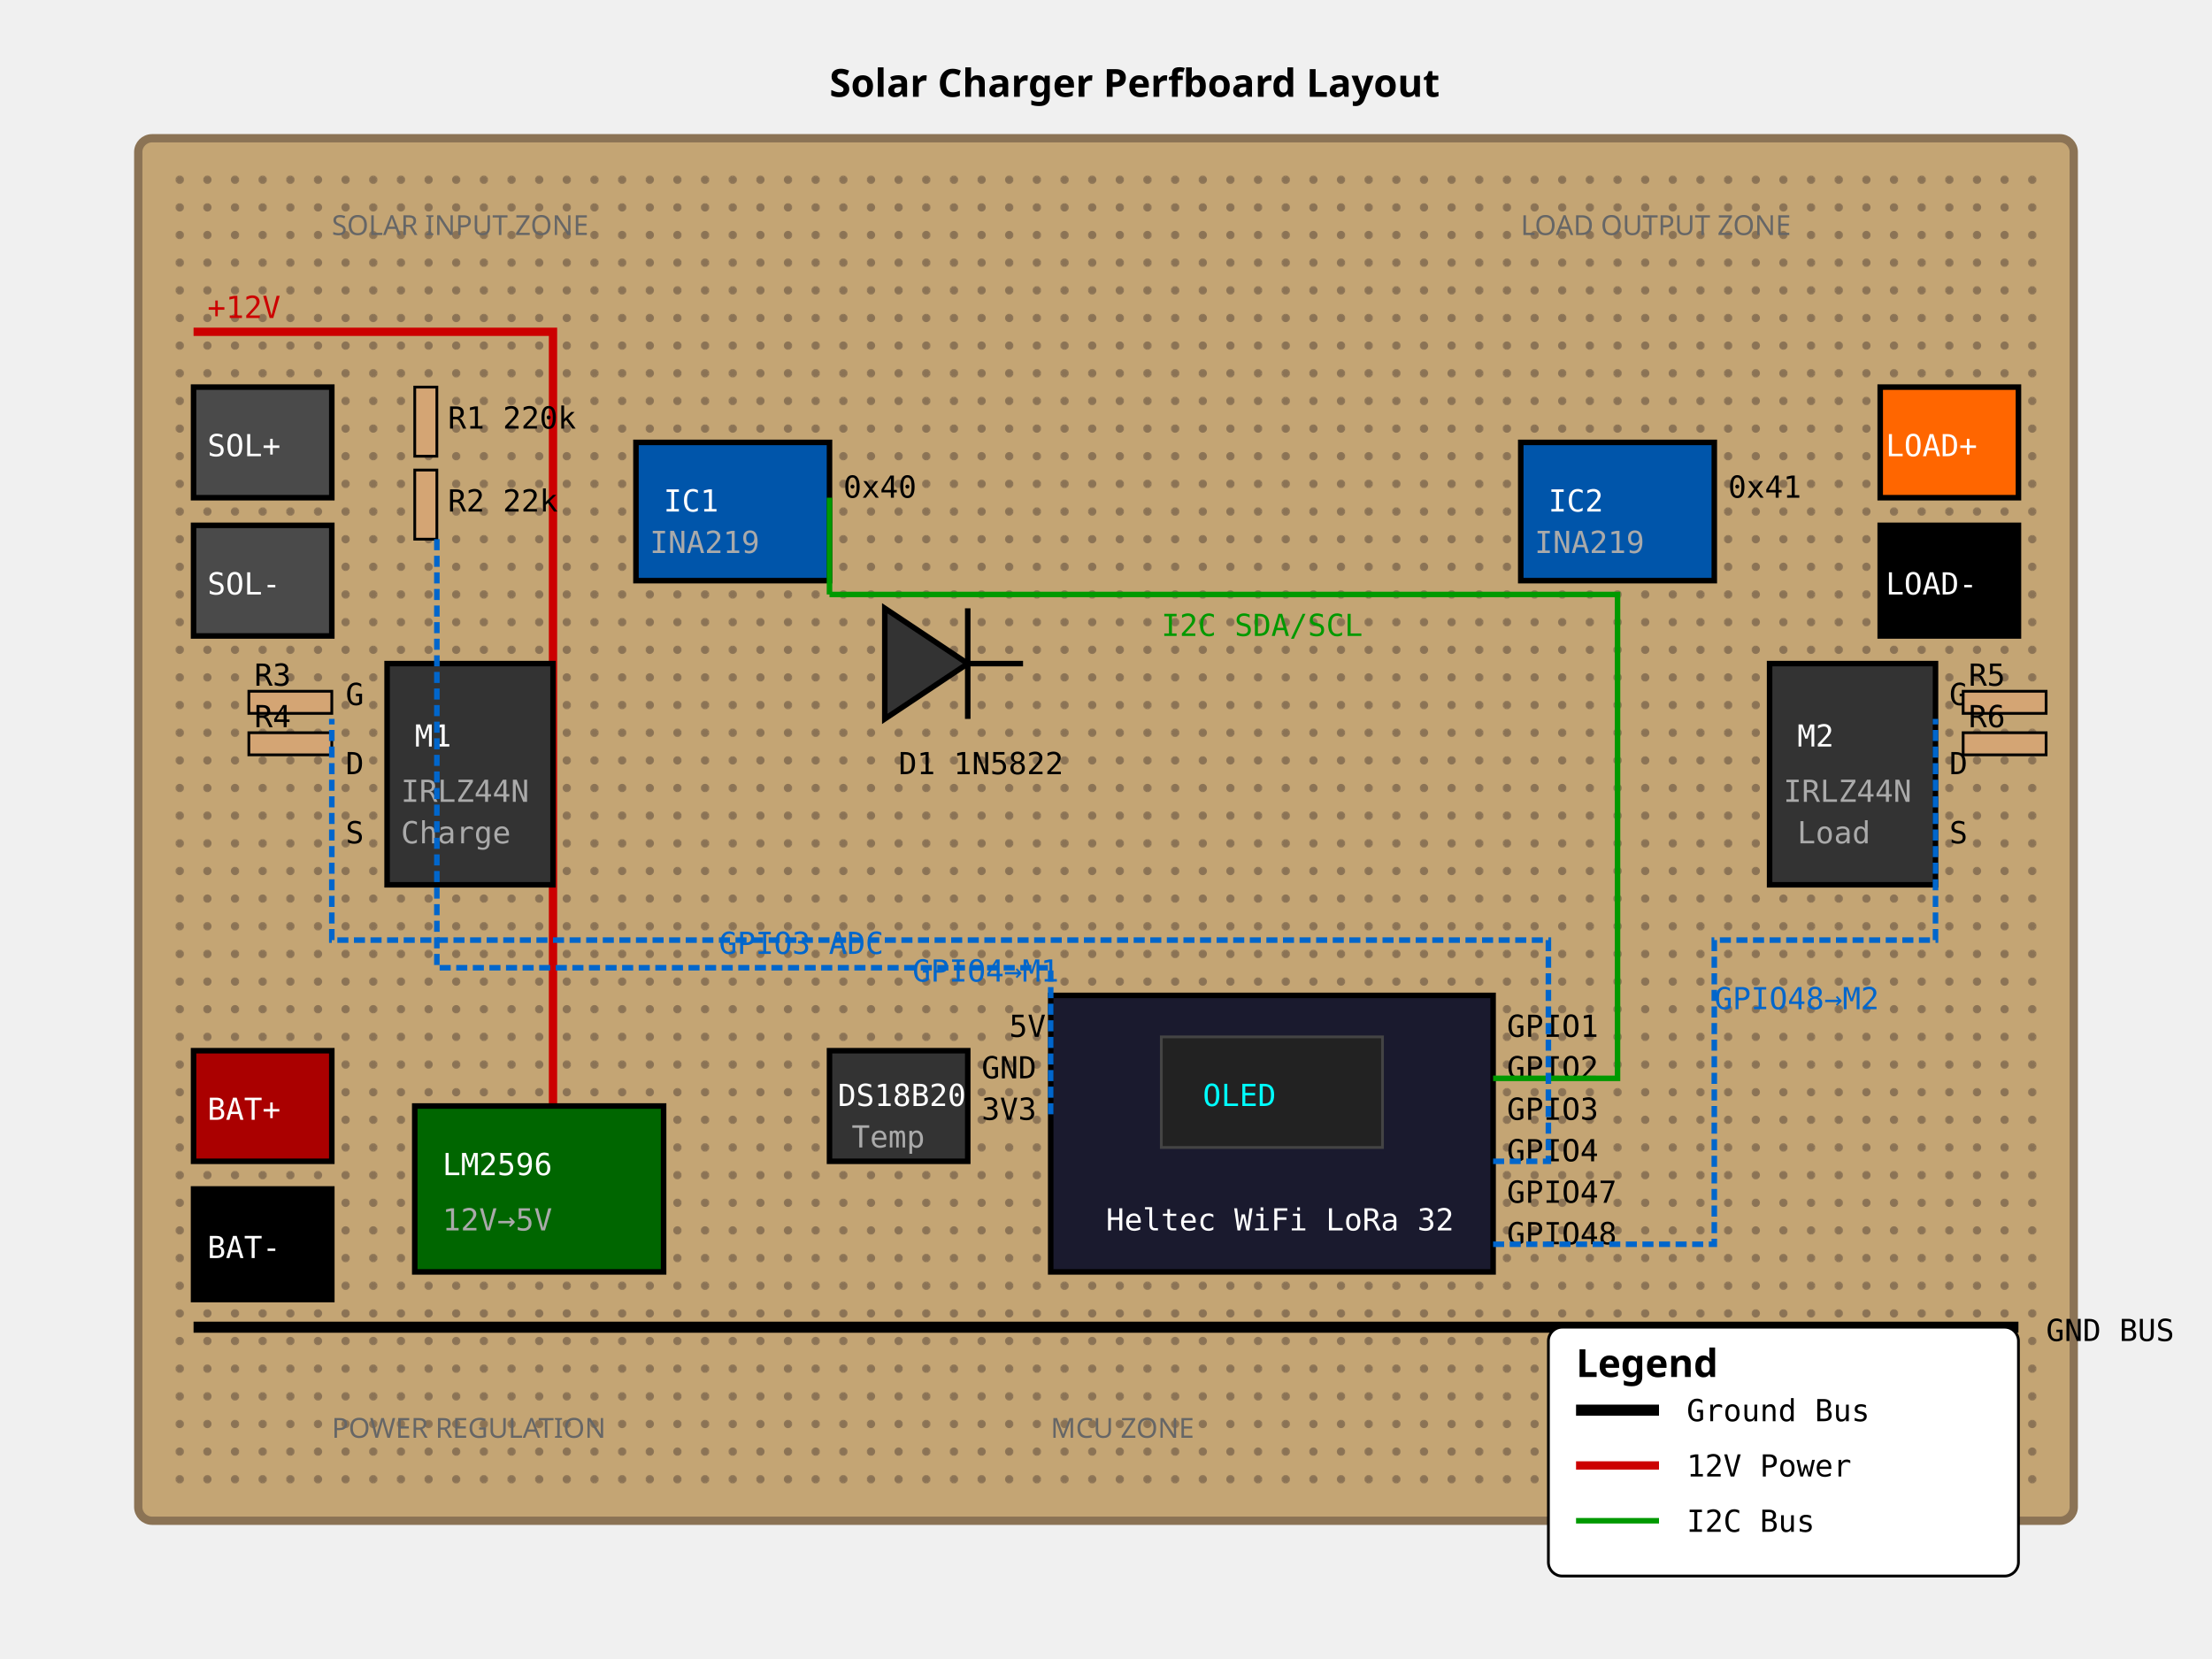
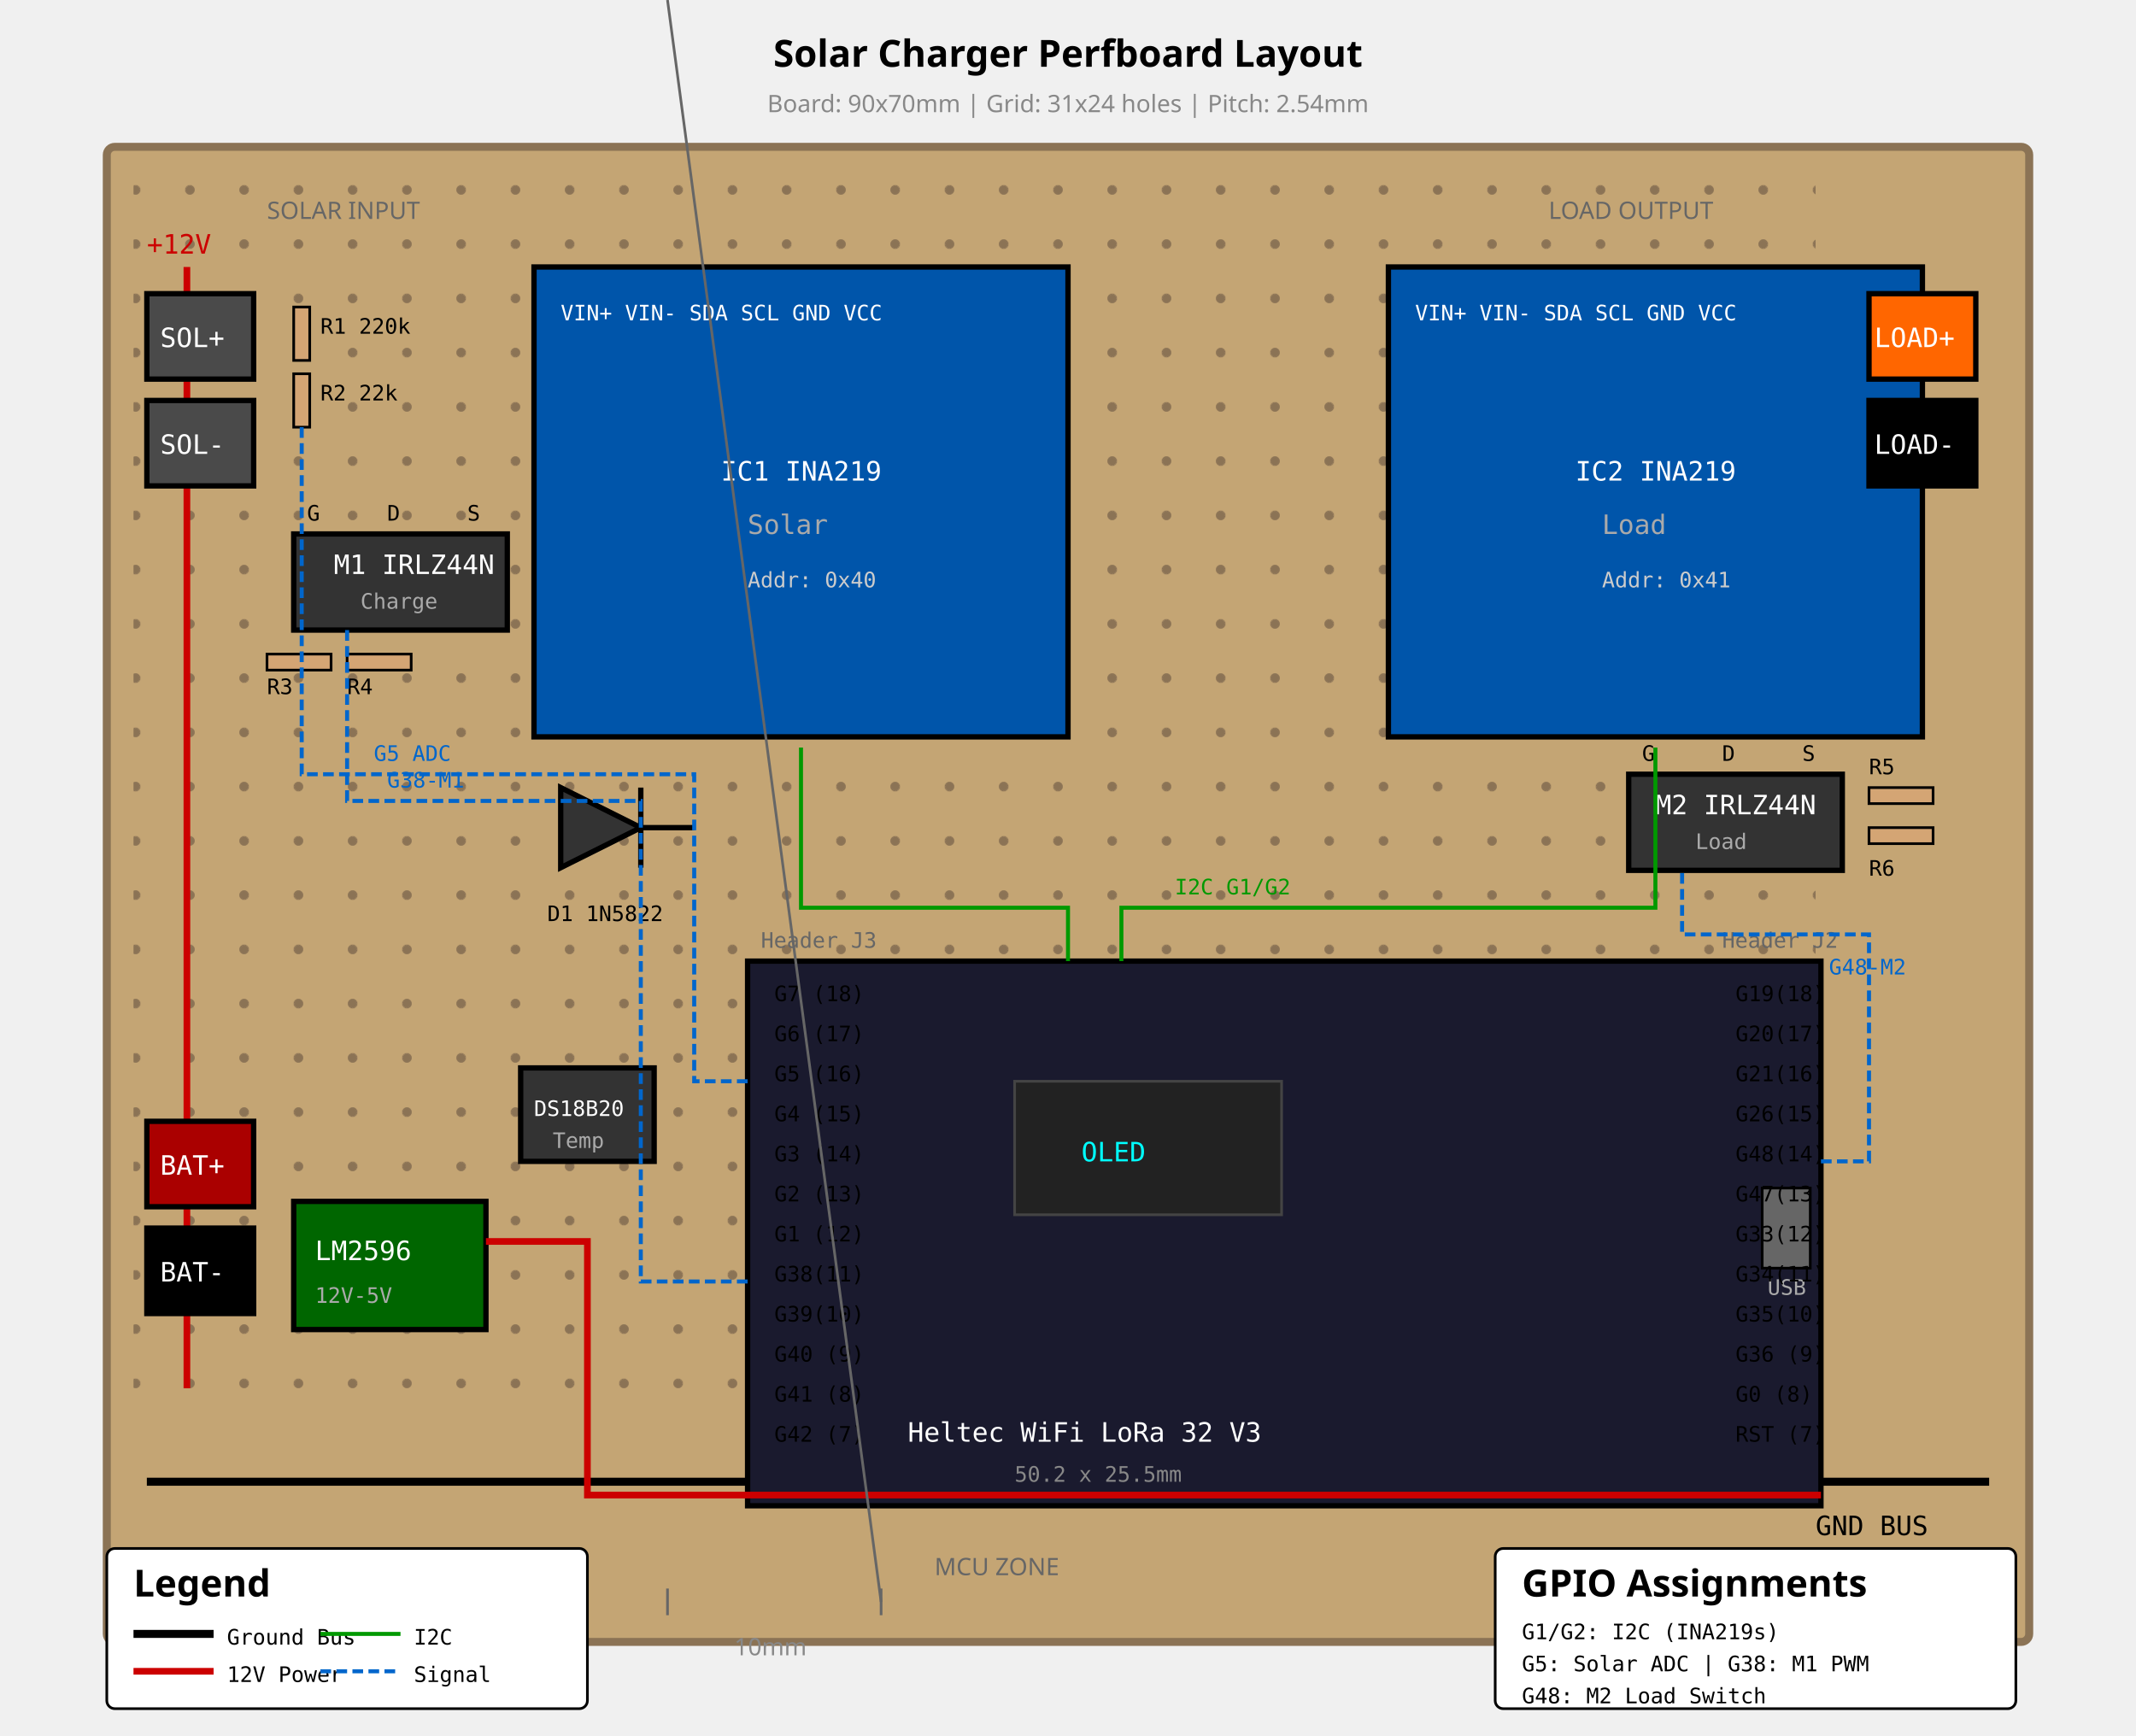
- <svg xmlns="http://www.w3.org/2000/svg" viewBox="0 0 800 600">
+ <svg xmlns="http://www.w3.org/2000/svg" viewBox="0 0 800 650">
  <style>
-     .label { font-family: monospace; font-size: 11px; }
+     .label { font-family: monospace; font-size: 10px; }
+     .label-small { font-family: monospace; font-size: 8px; }
    .title { font-family: sans-serif; font-size: 14px; font-weight: bold; }
-     .zone-label { font-family: sans-serif; font-size: 10px; fill: #666; }
-     .trace-power { stroke: #cc0000; stroke-width: 3; fill: none; }
-     .trace-gnd { stroke: #000; stroke-width: 4; fill: none; }
-     .trace-signal { stroke: #0066cc; stroke-width: 2; fill: none; stroke-dasharray: 4,2; }
-     .trace-i2c { stroke: #009900; stroke-width: 2; fill: none; }
+     .zone-label { font-family: sans-serif; font-size: 9px; fill: #666; }
+     .trace-power { stroke: #cc0000; stroke-width: 2.5; fill: none; }
+     .trace-gnd { stroke: #000; stroke-width: 3; fill: none; }
+     .trace-signal { stroke: #0066cc; stroke-width: 1.5; fill: none; stroke-dasharray: 4,2; }
+     .trace-i2c { stroke: #009900; stroke-width: 1.5; fill: none; }
+     .dim-text { font-family: sans-serif; font-size: 9px; fill: #888; }
  </style>
-   <rect x="50" y="50" width="700" height="500" fill="#c4a574" stroke="#8b7355" stroke-width="3" rx="5" />
+   <text x="400" y="25" class="title" font-size="16" text-anchor="middle">Solar Charger Perfboard Layout</text>
+   <text x="400" y="42" class="dim-text" text-anchor="middle">Board: 90x70mm | Grid: 31x24 holes | Pitch: 2.54mm</text>
+   <rect x="40" y="55" width="720" height="560" fill="#c4a574" stroke="#8b7355" stroke-width="3" rx="3" />
  <defs>
-     <pattern id="holes" width="10" height="10" patternUnits="userSpaceOnUse">
-       <circle cx="5" cy="5" r="1.5" fill="#8b7355" />
+     <pattern id="holes" width="20.32" height="20.32" patternUnits="userSpaceOnUse">
+       <circle cx="10.16" cy="10.16" r="1.8" fill="#8b7355" />
    </pattern>
  </defs>
-   <rect x="60" y="60" width="680" height="480" fill="url(#holes)" />
-   <text x="120" y="85" class="zone-label">SOLAR INPUT ZONE</text>
-   <text x="550" y="85" class="zone-label">LOAD OUTPUT ZONE</text>
-   <text x="120" y="520" class="zone-label">POWER REGULATION</text>
-   <text x="380" y="520" class="zone-label">MCU ZONE</text>
-   <path d="M 70 480 L 730 480" class="trace-gnd" />
-   <text x="740" y="485" class="label">GND BUS</text>
-   <path d="M 70 120 L 200 120 L 200 400" class="trace-power" />
-   <text x="75" y="115" class="label" fill="#cc0000">+12V</text>
-   <rect x="70" y="140" width="50" height="40" fill="#4a4a4a" stroke="#000" stroke-width="2" />
-   <text x="75" y="165" class="label" fill="white">SOL+</text>
-   <rect x="70" y="190" width="50" height="40" fill="#4a4a4a" stroke="#000" stroke-width="2" />
-   <text x="75" y="215" class="label" fill="white">SOL-</text>
-   <rect x="140" y="240" width="60" height="80" fill="#333" stroke="#000" stroke-width="2" />
-   <text x="150" y="270" class="label" fill="white">M1</text>
-   <text x="145" y="290" class="label" fill="#aaa">IRLZ44N</text>
-   <text x="145" y="305" class="label" fill="#aaa">Charge</text>
-   <text x="125" y="255" class="label">G</text>
-   <text x="125" y="280" class="label">D</text>
-   <text x="125" y="305" class="label">S</text>
-   <rect x="90" y="250" width="30" height="8" fill="#d4a574" stroke="#000" />
-   <text x="92" y="248" class="label">R3</text>
-   <rect x="90" y="265" width="30" height="8" fill="#d4a574" stroke="#000" />
-   <text x="92" y="263" class="label">R4</text>
-   <rect x="230" y="160" width="70" height="50" fill="#0055aa" stroke="#000" stroke-width="2" />
-   <text x="240" y="185" class="label" fill="white">IC1</text>
-   <text x="235" y="200" class="label" fill="#aaa">INA219</text>
-   <text x="305" y="180" class="label">0x40</text>
-   <polygon points="320,220 350,240 320,260 320,220" fill="#333" stroke="#000" stroke-width="2" />
-   <line x1="350" y1="240" x2="370" y2="240" stroke="#000" stroke-width="2" />
-   <line x1="350" y1="220" x2="350" y2="260" stroke="#000" stroke-width="2" />
-   <text x="325" y="280" class="label">D1 1N5822</text>
-   <rect x="150" y="140" width="8" height="25" fill="#d4a574" stroke="#000" />
-   <text x="162" y="155" class="label">R1 220k</text>
-   <rect x="150" y="170" width="8" height="25" fill="#d4a574" stroke="#000" />
-   <text x="162" y="185" class="label">R2 22k</text>
-   <rect x="70" y="380" width="50" height="40" fill="#aa0000" stroke="#000" stroke-width="2" />
-   <text x="75" y="405" class="label" fill="white">BAT+</text>
-   <rect x="70" y="430" width="50" height="40" fill="#000" stroke="#000" stroke-width="2" />
-   <text x="75" y="455" class="label" fill="white">BAT-</text>
-   <rect x="150" y="400" width="90" height="60" fill="#006600" stroke="#000" stroke-width="2" />
-   <text x="160" y="425" class="label" fill="white">LM2596</text>
-   <text x="160" y="445" class="label" fill="#aaa">12V→5V</text>
-   <rect x="380" y="360" width="160" height="100" fill="#1a1a2e" stroke="#000" stroke-width="2" />
-   <rect x="420" y="375" width="80" height="40" fill="#222" stroke="#444" />
-   <text x="435" y="400" class="label" fill="#0ff">OLED</text>
-   <text x="400" y="445" class="label" fill="white">Heltec WiFi LoRa 32</text>
-   <text x="365" y="375" class="label">5V</text>
-   <text x="355" y="390" class="label">GND</text>
-   <text x="355" y="405" class="label">3V3</text>
-   <text x="545" y="375" class="label">GPIO1</text>
-   <text x="545" y="390" class="label">GPIO2</text>
-   <text x="545" y="405" class="label">GPIO3</text>
-   <text x="545" y="420" class="label">GPIO4</text>
-   <text x="545" y="435" class="label">GPIO47</text>
-   <text x="545" y="450" class="label">GPIO48</text>
-   <rect x="550" y="160" width="70" height="50" fill="#0055aa" stroke="#000" stroke-width="2" />
-   <text x="560" y="185" class="label" fill="white">IC2</text>
-   <text x="555" y="200" class="label" fill="#aaa">INA219</text>
-   <text x="625" y="180" class="label">0x41</text>
-   <rect x="640" y="240" width="60" height="80" fill="#333" stroke="#000" stroke-width="2" />
-   <text x="650" y="270" class="label" fill="white">M2</text>
-   <text x="645" y="290" class="label" fill="#aaa">IRLZ44N</text>
-   <text x="650" y="305" class="label" fill="#aaa">Load</text>
-   <text x="705" y="255" class="label">G</text>
-   <text x="705" y="280" class="label">D</text>
-   <text x="705" y="305" class="label">S</text>
-   <rect x="710" y="250" width="30" height="8" fill="#d4a574" stroke="#000" />
-   <text x="712" y="248" class="label">R5</text>
-   <rect x="710" y="265" width="30" height="8" fill="#d4a574" stroke="#000" />
-   <text x="712" y="263" class="label">R6</text>
-   <rect x="680" y="140" width="50" height="40" fill="#ff6600" stroke="#000" stroke-width="2" />
-   <text x="682" y="165" class="label" fill="white">LOAD+</text>
-   <rect x="680" y="190" width="50" height="40" fill="#000" stroke="#000" stroke-width="2" />
-   <text x="682" y="215" class="label" fill="white">LOAD-</text>
-   <rect x="300" y="380" width="50" height="40" fill="#333" stroke="#000" stroke-width="2" />
-   <text x="303" y="400" class="label" fill="white">DS18B20</text>
-   <text x="308" y="415" class="label" fill="#aaa">Temp</text>
-   <path d="M 540 390 L 585 390 L 585 215 L 300 215 L 300 215" class="trace-i2c" />
-   <path d="M 300 215 L 300 180" class="trace-i2c" />
-   <text x="420" y="230" class="label" fill="#009900">I2C SDA/SCL</text>
-   <path d="M 540 420 L 560 420 L 560 340 L 120 340 L 120 260" class="trace-signal" />
-   <text x="330" y="355" class="label" fill="#0066cc">GPIO4→M1</text>
-   <path d="M 540 450 L 620 450 L 620 340 L 700 340 L 700 260" class="trace-signal" />
-   <text x="620" y="365" class="label" fill="#0066cc">GPIO48→M2</text>
-   <path d="M 158 195 L 158 350 L 380 350 L 380 405" class="trace-signal" />
-   <text x="260" y="345" class="label" fill="#0066cc">GPIO3 ADC</text>
-   <rect x="560" y="480" width="170" height="90" fill="white" stroke="#000" rx="5" />
-   <text x="570" y="498" class="title">Legend</text>
-   <line x1="570" y1="510" x2="600" y2="510" class="trace-gnd" />
-   <text x="610" y="514" class="label">Ground Bus</text>
-   <line x1="570" y1="530" x2="600" y2="530" class="trace-power" />
-   <text x="610" y="534" class="label">12V Power</text>
-   <line x1="570" y1="550" x2="600" y2="550" class="trace-i2c" />
-   <text x="610" y="554" class="label">I2C Bus</text>
-   <text x="300" y="35" class="title" font-size="18">Solar Charger Perfboard Layout</text>
+   <rect x="50" y="65" width="630" height="467" fill="url(#holes)" />
+   <text x="100" y="82" class="zone-label">SOLAR INPUT</text>
+   <text x="580" y="82" class="zone-label">LOAD OUTPUT</text>
+   <text x="100" y="590" class="zone-label">POWER REG</text>
+   <text x="350" y="590" class="zone-label">MCU ZONE</text>
+   <path d="M 55 555 L 745 555" class="trace-gnd" />
+   <text x="680" y="575" class="label">GND BUS</text>
+   <path d="M 70 100 L 70 520" class="trace-power" />
+   <text x="55" y="95" class="label" fill="#cc0000">+12V</text>
+   <rect x="55" y="110" width="40" height="32" fill="#4a4a4a" stroke="#000" stroke-width="2" />
+   <text x="60" y="130" class="label" fill="white">SOL+</text>
+   <rect x="55" y="150" width="40" height="32" fill="#4a4a4a" stroke="#000" stroke-width="2" />
+   <text x="60" y="170" class="label" fill="white">SOL-</text>
+   <rect x="110" y="115" width="6" height="20" fill="#d4a574" stroke="#000" />
+   <text x="120" y="125" class="label-small">R1 220k</text>
+   <rect x="110" y="140" width="6" height="20" fill="#d4a574" stroke="#000" />
+   <text x="120" y="150" class="label-small">R2 22k</text>
+   <rect x="110" y="200" width="80" height="36" fill="#333" stroke="#000" stroke-width="2" />
+   <text x="125" y="215" class="label" fill="white">M1 IRLZ44N</text>
+   <text x="135" y="228" class="label-small" fill="#aaa">Charge</text>
+   <text x="115" y="195" class="label-small">G</text>
+   <text x="145" y="195" class="label-small">D</text>
+   <text x="175" y="195" class="label-small">S</text>
+   <rect x="100" y="245" width="24" height="6" fill="#d4a574" stroke="#000" />
+   <text x="100" y="260" class="label-small">R3</text>
+   <rect x="130" y="245" width="24" height="6" fill="#d4a574" stroke="#000" />
+   <text x="130" y="260" class="label-small">R4</text>
+   <rect x="200" y="100" width="200" height="176" fill="#0055aa" stroke="#000" stroke-width="2" />
+   <text x="270" y="180" class="label" fill="white">IC1 INA219</text>
+   <text x="280" y="200" class="label" fill="#aaa">Solar</text>
+   <text x="280" y="220" class="label-small" fill="#ccc">Addr: 0x40</text>
+   <text x="210" y="120" class="label-small" fill="white">VIN+ VIN- SDA SCL GND VCC</text>
+   <polygon points="210,295 240,310 210,325 210,295" fill="#333" stroke="#000" stroke-width="2" />
+   <line x1="240" y1="310" x2="260" y2="310" stroke="#000" stroke-width="2" />
+   <line x1="240" y1="295" x2="240" y2="325" stroke="#000" stroke-width="2" />
+   <text x="205" y="345" class="label-small">D1 1N5822</text>
+   <rect x="55" y="420" width="40" height="32" fill="#aa0000" stroke="#000" stroke-width="2" />
+   <text x="60" y="440" class="label" fill="white">BAT+</text>
+   <rect x="55" y="460" width="40" height="32" fill="#000" stroke="#000" stroke-width="2" />
+   <text x="60" y="480" class="label" fill="white">BAT-</text>
+   <rect x="110" y="450" width="72" height="48" fill="#006600" stroke="#000" stroke-width="2" />
+   <text x="118" y="472" class="label" fill="white">LM2596</text>
+   <text x="118" y="488" class="label-small" fill="#aaa">12V-5V</text>
+   <rect x="280" y="360" width="402" height="204" fill="#1a1a2e" stroke="#000" stroke-width="2" />
+   <rect x="380" y="405" width="100" height="50" fill="#222" stroke="#444" />
+   <text x="405" y="435" class="label" fill="#0ff">OLED</text>
+   <rect x="660" y="445" width="18" height="30" fill="#666" stroke="#000" />
+   <text x="662" y="485" class="label-small" fill="#aaa">USB</text>
+   <text x="340" y="540" class="label" fill="white">Heltec WiFi LoRa 32 V3</text>
+   <text x="380" y="555" class="label-small" fill="#888">50.2 x 25.5mm</text>
+   <text x="285" y="355" class="label-small" fill="#666">Header J3</text>
+   <text x="290" y="375" class="label-small">G7 (18)</text>
+   <text x="290" y="390" class="label-small">G6 (17)</text>
+   <text x="290" y="405" class="label-small">G5 (16)</text>
+   <text x="290" y="420" class="label-small">G4 (15)</text>
+   <text x="290" y="435" class="label-small">G3 (14)</text>
+   <text x="290" y="450" class="label-small">G2 (13)</text>
+   <text x="290" y="465" class="label-small">G1 (12)</text>
+   <text x="290" y="480" class="label-small">G38(11)</text>
+   <text x="290" y="495" class="label-small">G39(10)</text>
+   <text x="290" y="510" class="label-small">G40 (9)</text>
+   <text x="290" y="525" class="label-small">G41 (8)</text>
+   <text x="290" y="540" class="label-small">G42 (7)</text>
+   <text x="645" y="355" class="label-small" fill="#666">Header J2</text>
+   <text x="650" y="375" class="label-small">G19(18)</text>
+   <text x="650" y="390" class="label-small">G20(17)</text>
+   <text x="650" y="405" class="label-small">G21(16)</text>
+   <text x="650" y="420" class="label-small">G26(15)</text>
+   <text x="650" y="435" class="label-small">G48(14)</text>
+   <text x="650" y="450" class="label-small">G47(13)</text>
+   <text x="650" y="465" class="label-small">G33(12)</text>
+   <text x="650" y="480" class="label-small">G34(11)</text>
+   <text x="650" y="495" class="label-small">G35(10)</text>
+   <text x="650" y="510" class="label-small">G36 (9)</text>
+   <text x="650" y="525" class="label-small">G0  (8)</text>
+   <text x="650" y="540" class="label-small">RST (7)</text>
+   <rect x="520" y="100" width="200" height="176" fill="#0055aa" stroke="#000" stroke-width="2" />
+   <text x="590" y="180" class="label" fill="white">IC2 INA219</text>
+   <text x="600" y="200" class="label" fill="#aaa">Load</text>
+   <text x="600" y="220" class="label-small" fill="#ccc">Addr: 0x41</text>
+   <text x="530" y="120" class="label-small" fill="white">VIN+ VIN- SDA SCL GND VCC</text>
+   <rect x="610" y="290" width="80" height="36" fill="#333" stroke="#000" stroke-width="2" />
+   <text x="620" y="305" class="label" fill="white">M2 IRLZ44N</text>
+   <text x="635" y="318" class="label-small" fill="#aaa">Load</text>
+   <text x="615" y="285" class="label-small">G</text>
+   <text x="645" y="285" class="label-small">D</text>
+   <text x="675" y="285" class="label-small">S</text>
+   <rect x="700" y="295" width="24" height="6" fill="#d4a574" stroke="#000" />
+   <text x="700" y="290" class="label-small">R5</text>
+   <rect x="700" y="310" width="24" height="6" fill="#d4a574" stroke="#000" />
+   <text x="700" y="328" class="label-small">R6</text>
+   <rect x="700" y="110" width="40" height="32" fill="#ff6600" stroke="#000" stroke-width="2" />
+   <text x="702" y="130" class="label" fill="white">LOAD+</text>
+   <rect x="700" y="150" width="40" height="32" fill="#000" stroke="#000" stroke-width="2" />
+   <text x="702" y="170" class="label" fill="white">LOAD-</text>
+   <rect x="195" y="400" width="50" height="35" fill="#333" stroke="#000" stroke-width="2" />
+   <text x="200" y="418" class="label-small" fill="white">DS18B20</text>
+   <text x="207" y="430" class="label-small" fill="#aaa">Temp</text>
+   <path d="M 300 280 L 300 340 L 400 340 L 400 360" class="trace-i2c" />
+   <path d="M 620 280 L 620 340 L 420 340 L 420 360" class="trace-i2c" />
+   <text x="440" y="335" class="label-small" fill="#009900">I2C G1/G2</text>
+   <path d="M 280 480 L 240 480 L 240 300 L 130 300 L 130 236" class="trace-signal" />
+   <text x="145" y="295" class="label-small" fill="#0066cc">G38-M1</text>
+   <path d="M 682 435 L 700 435 L 700 350 L 630 350 L 630 326" class="trace-signal" />
+   <text x="685" y="365" class="label-small" fill="#0066cc">G48-M2</text>
+   <path d="M 113 160 L 113 290 L 260 290 L 260 405 L 280 405" class="trace-signal" />
+   <text x="140" y="285" class="label-small" fill="#0066cc">G5 ADC</text>
+   <path d="M 182 465 L 220 465 L 220 560 L 682 560" class="trace-power" />
+   <rect x="40" y="580" width="180" height="60" fill="white" stroke="#000" rx="3" />
+   <text x="50" y="598" class="title" font-size="11">Legend</text>
+   <line x1="50" y1="612" x2="80" y2="612" class="trace-gnd" />
+   <text x="85" y="616" class="label-small">Ground Bus</text>
+   <line x1="50" y1="626" x2="80" y2="626" class="trace-power" />
+   <text x="85" y="630" class="label-small">12V Power</text>
+   <line x1="120" y1="612" x2="150" y2="612" class="trace-i2c" />
+   <text x="155" y="616" class="label-small">I2C</text>
+   <line x1="120" y1="626" x2="150" y2="626" class="trace-signal" />
+   <text x="155" y="630" class="label-small">Signal</text>
+   <rect x="560" y="580" width="195" height="60" fill="white" stroke="#000" rx="3" />
+   <text x="570" y="598" class="title" font-size="11">GPIO Assignments</text>
+   <text x="570" y="614" class="label-small">G1/G2: I2C (INA219s)</text>
+   <text x="570" y="626" class="label-small">G5: Solar ADC | G38: M1 PWM</text>
+   <text x="570" y="638" class="label-small">G48: M2 Load Switch</text>
+   <line x1="250" y="600" x2="330" y2="600" stroke="#666" stroke-width="1" />
+   <line x1="250" y1="595" x2="250" y2="605" stroke="#666" stroke-width="1" />
+   <line x1="330" y1="595" x2="330" y2="605" stroke="#666" stroke-width="1" />
+   <text x="275" y="620" class="dim-text">10mm</text>
</svg>
